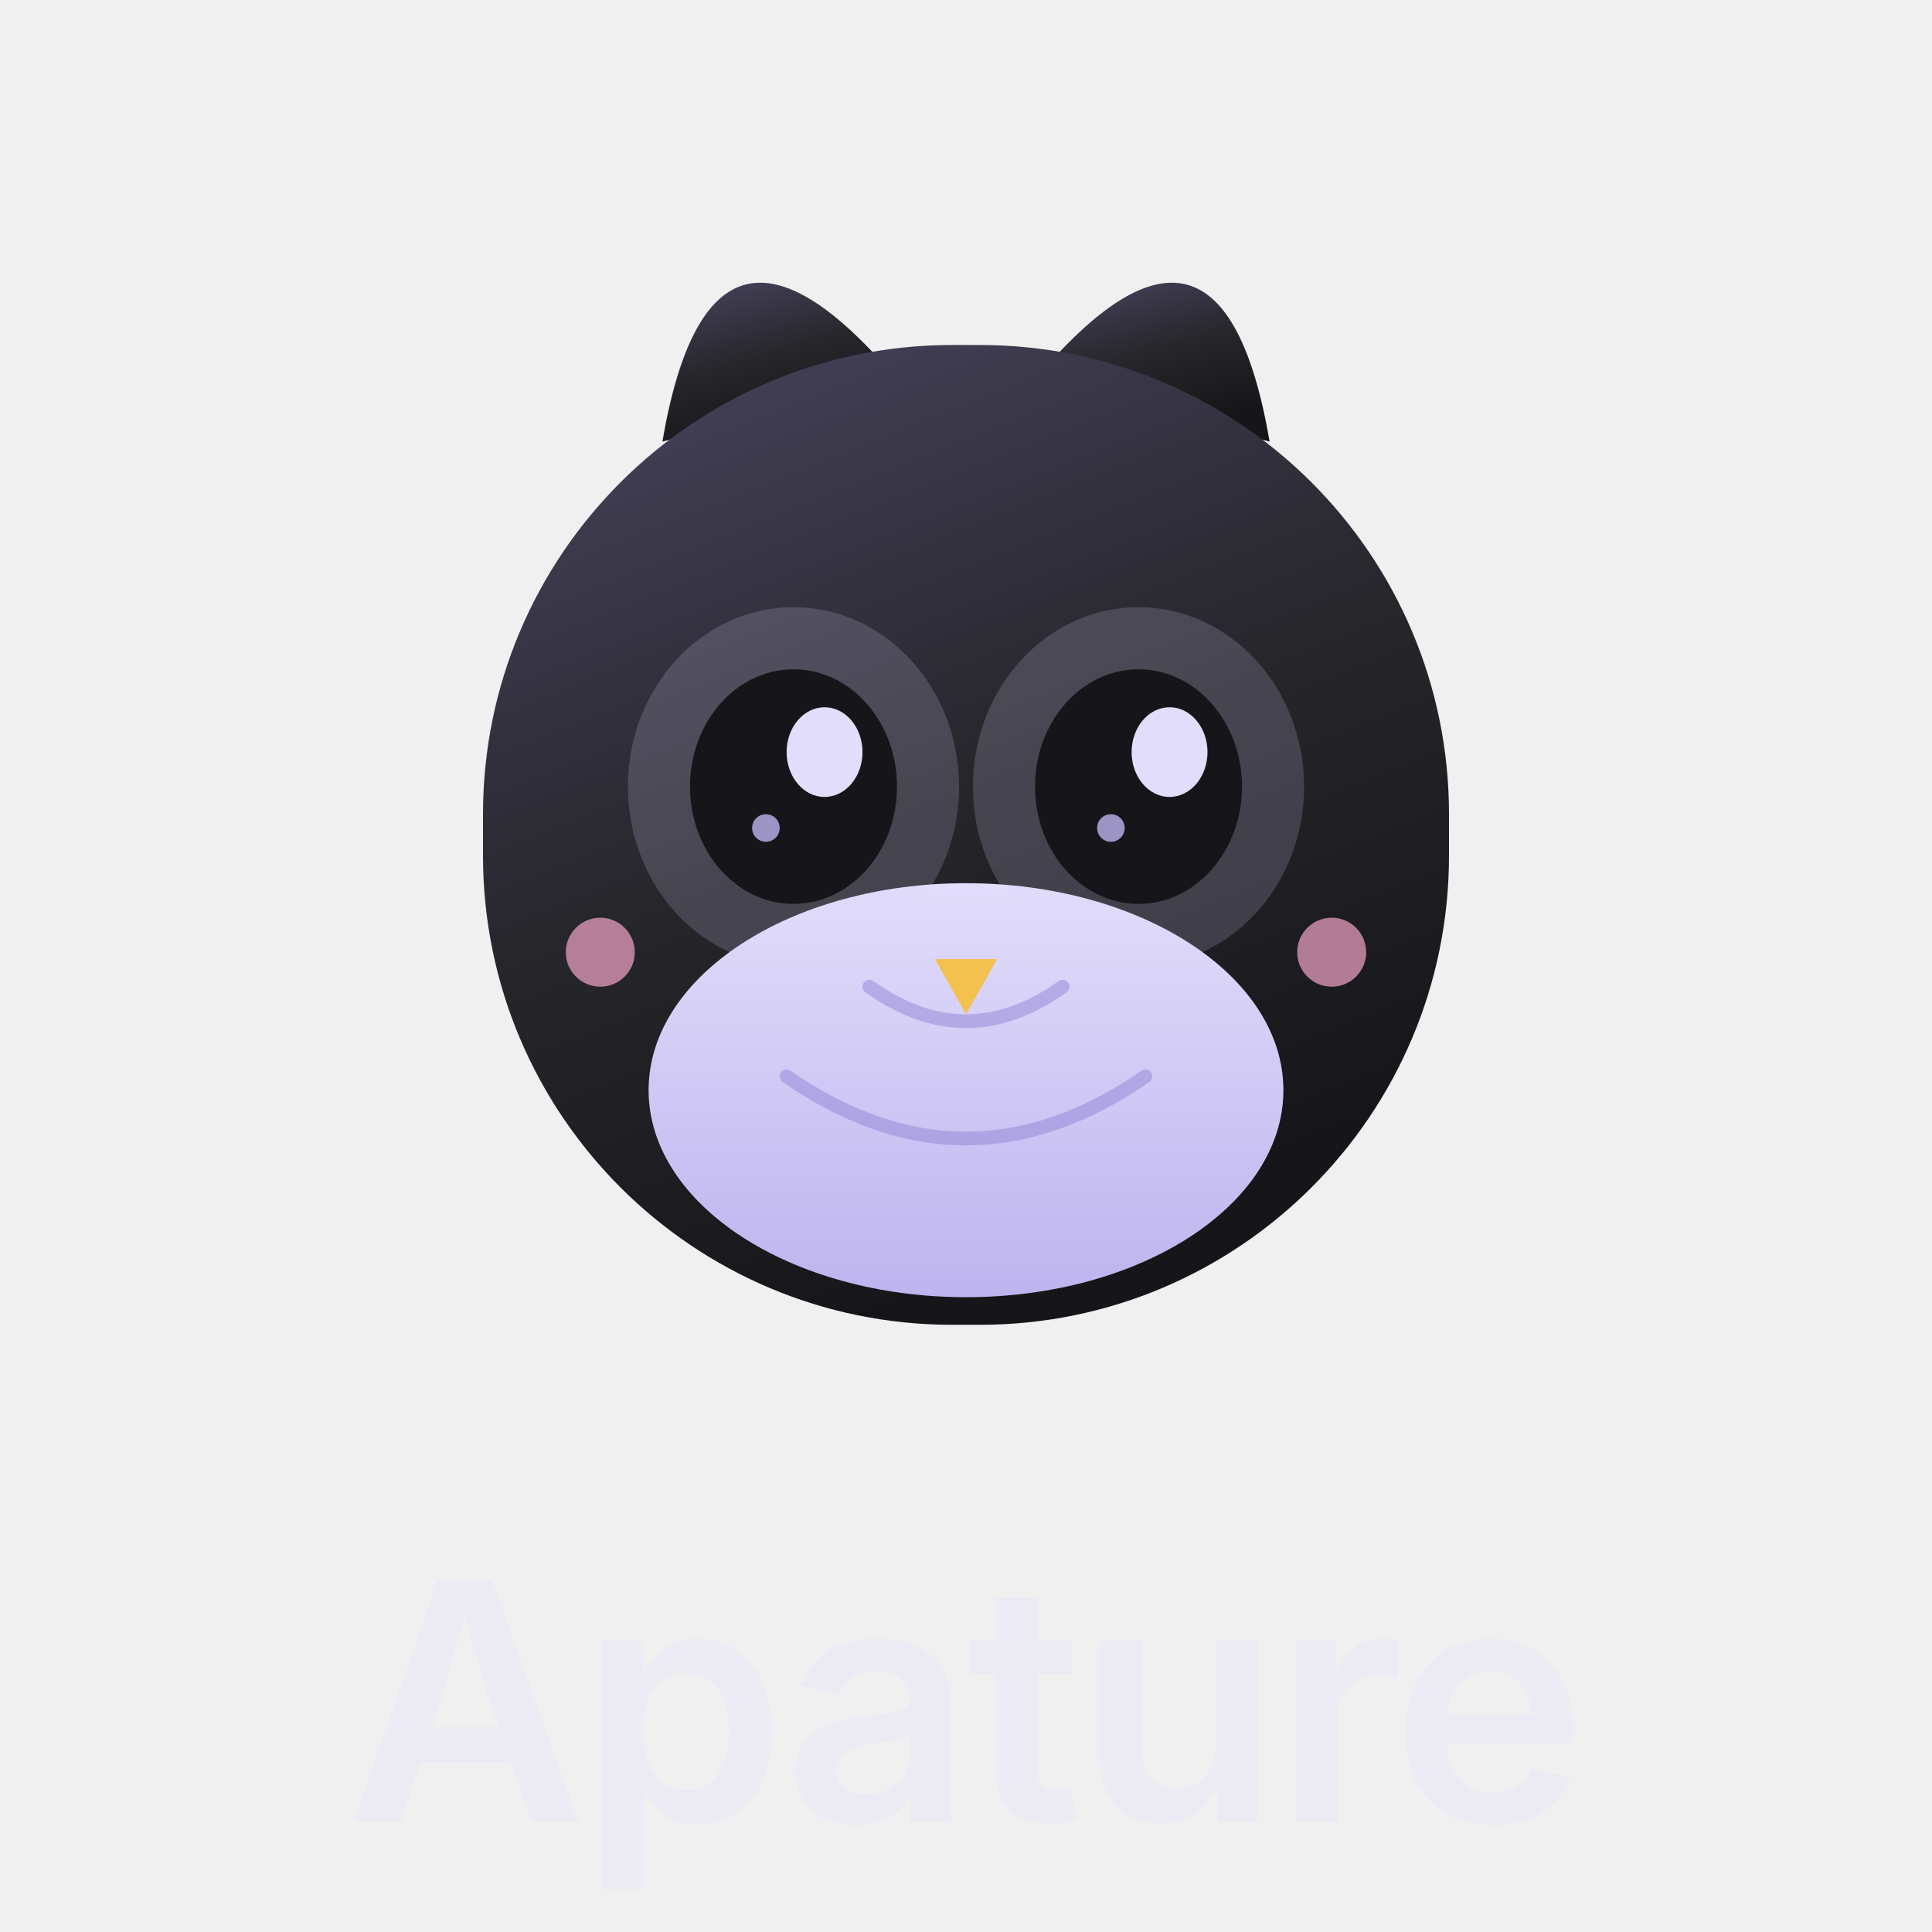
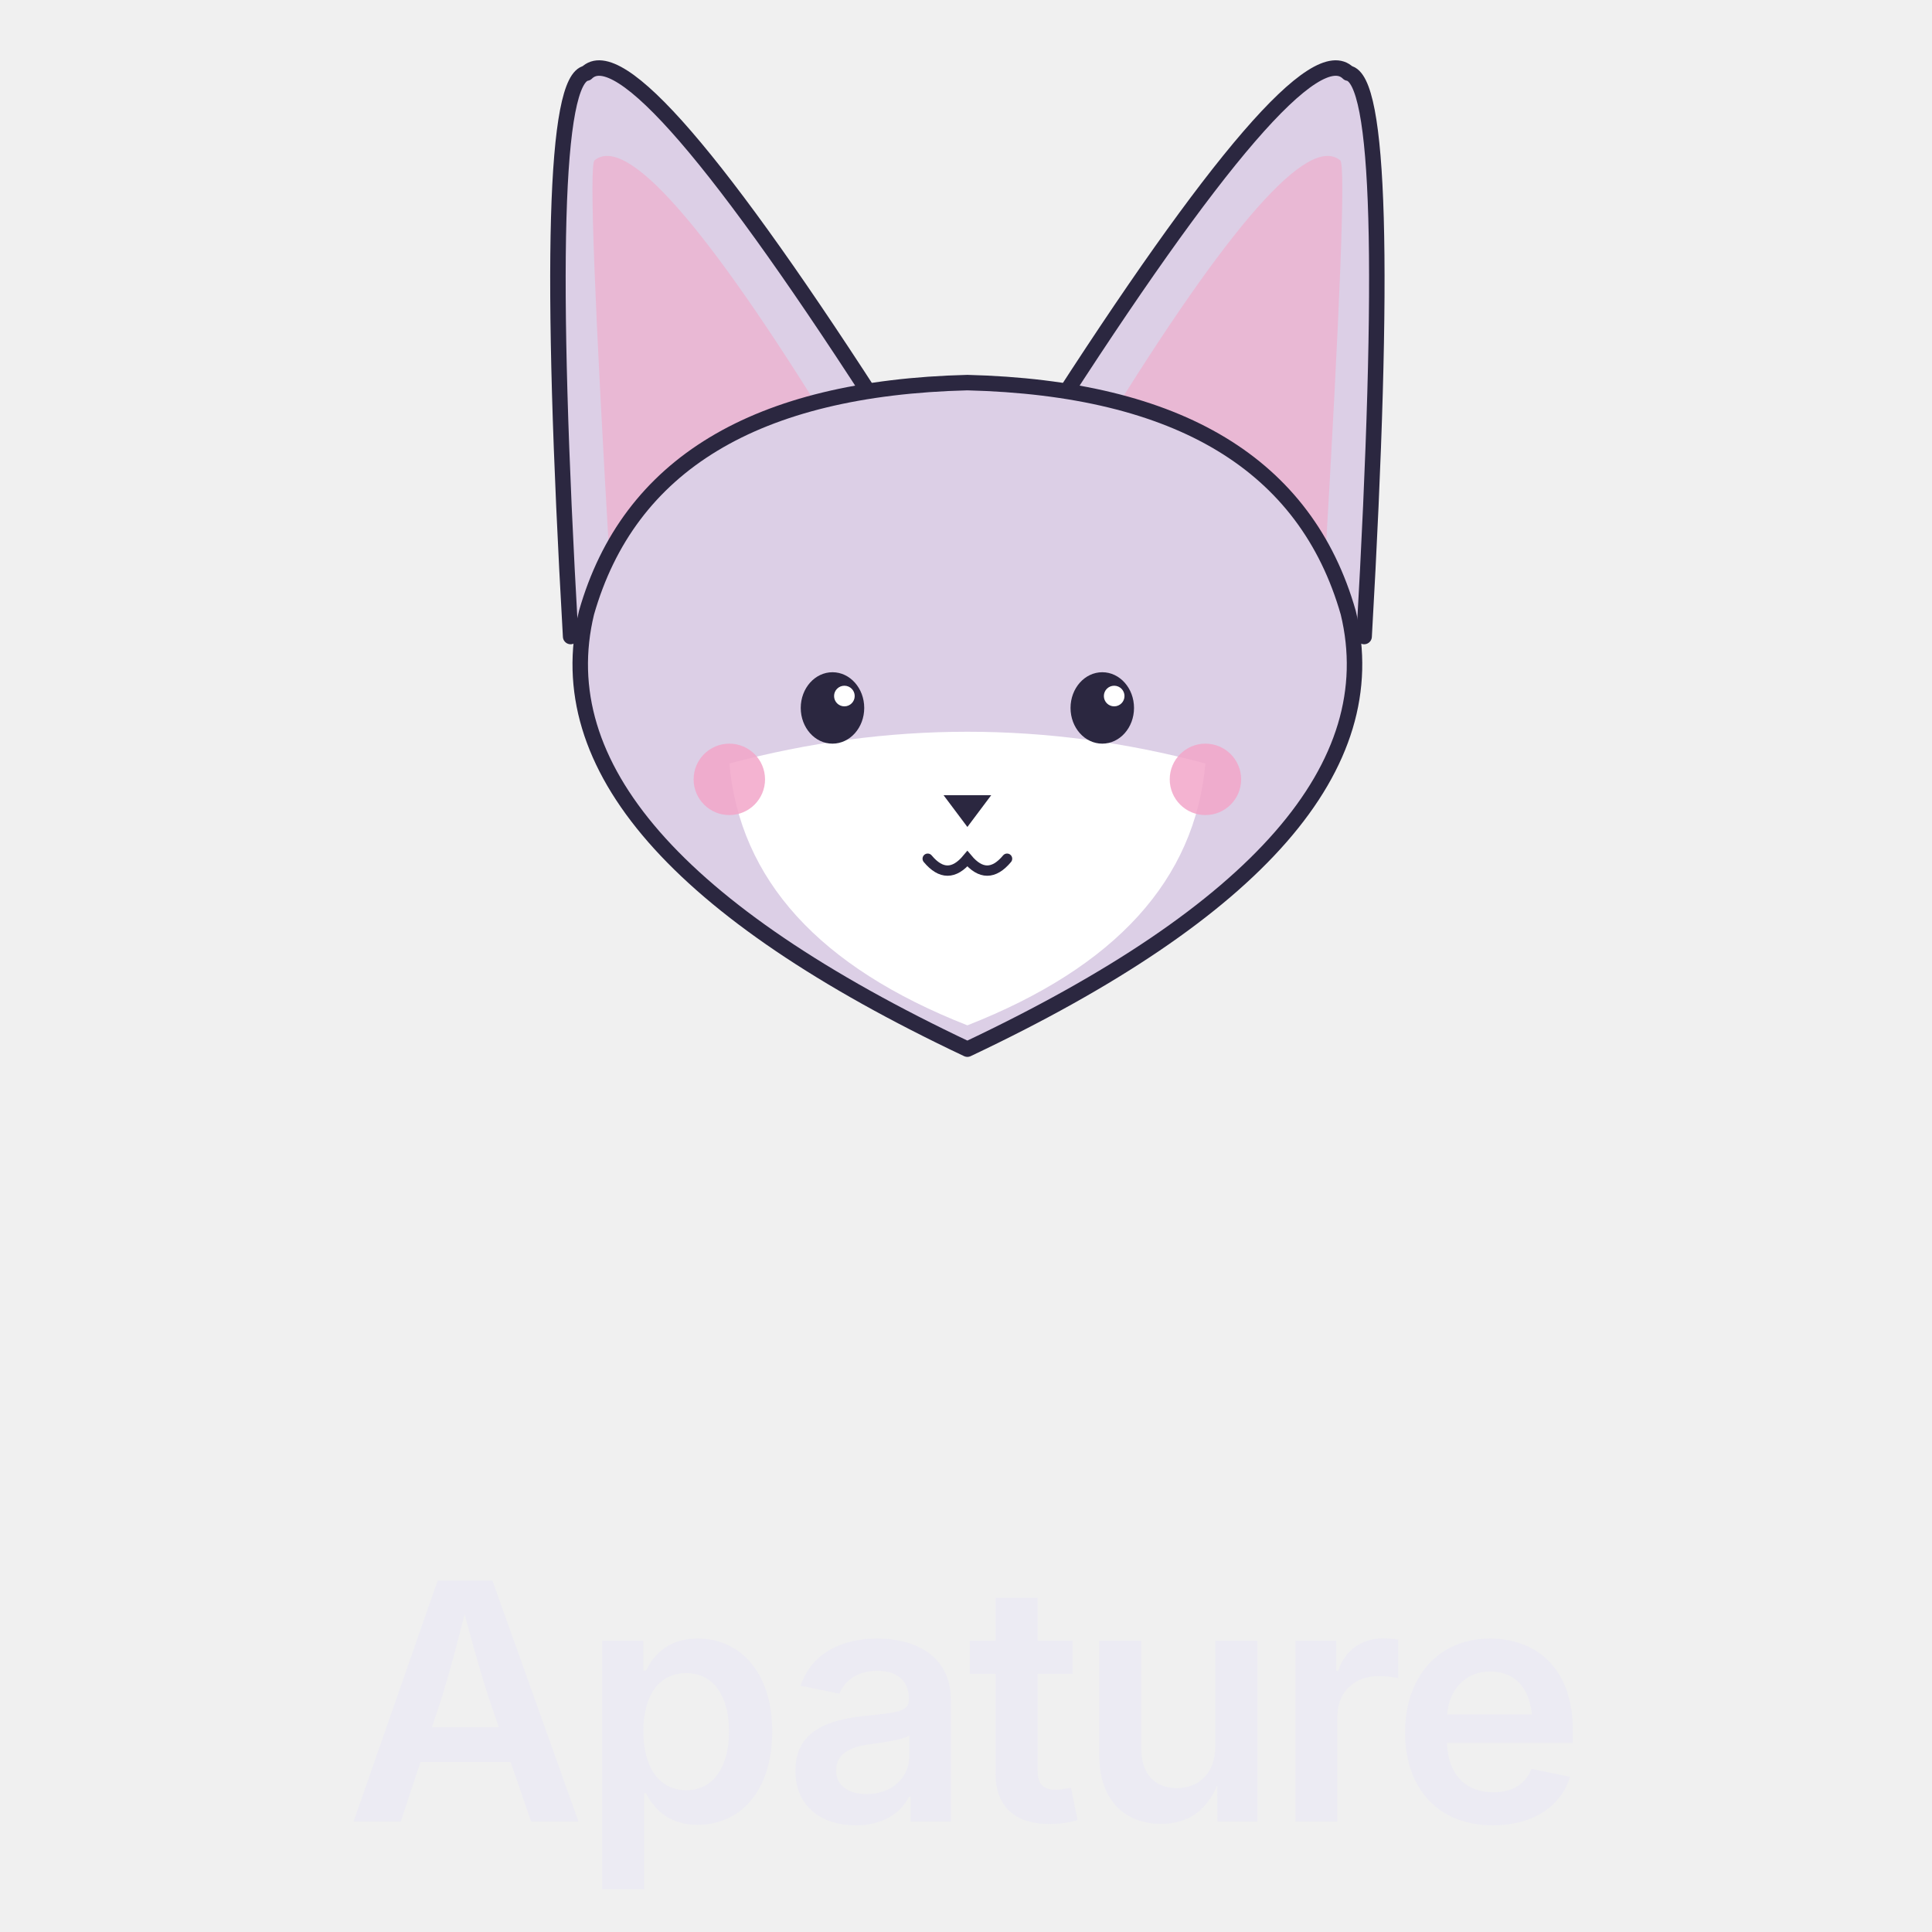
<svg xmlns="http://www.w3.org/2000/svg" viewBox="0 0 560 560" width="560" height="560">
-   <defs>
-     <linearGradient id="body" x1="0" y1="0" x2="0.4" y2="1">
-       <stop offset="0" stop-color="#4A4560" />
-       <stop offset="0.55" stop-color="#26262B" />
-       <stop offset="1" stop-color="#15151A" />
-     </linearGradient>
-     <linearGradient id="belly" x1="0" y1="0" x2="0" y2="1">
-       <stop offset="0" stop-color="#E2DDFB" />
-       <stop offset="1" stop-color="#BDB4EE" />
-     </linearGradient>
-     <linearGradient id="wing" x1="0" y1="0" x2="1" y2="1">
-       <stop offset="0" stop-color="#BDB4EE" />
-       <stop offset="1" stop-color="#8F84D6" />
-     </linearGradient>
-     <radialGradient id="glow" cx="0.5" cy="0.6" r="0.6">
-       <stop offset="0" stop-color="#BDB4EE" stop-opacity="0.35" />
-       <stop offset="1" stop-color="#BDB4EE" stop-opacity="0" />
-     </radialGradient>
-     <linearGradient id="tile" x1="0" y1="0" x2="0" y2="1">
-       <stop offset="0" stop-color="#2E2A44" />
-       <stop offset="1" stop-color="#141417" />
-     </linearGradient>
-   </defs>
-   <g transform="translate(24 -40)">
-     <path d="M168 168 Q182 86 236 150 Z" fill="url(#body)" />
-     <path d="M344 168 Q330 86 276 150 Z" fill="url(#body)" />
-     <rect x="116" y="140" width="280" height="284" rx="136" fill="url(#body)" />
-     <ellipse cx="256" cy="356" rx="92" ry="60" fill="url(#belly)" />
-     <path d="M204 352 Q256 388 308 352" fill="none" stroke="#8F84D6" stroke-width="4" stroke-linecap="round" opacity="0.5" />
-     <path d="M228 326 Q256 346 284 326" fill="none" stroke="#8F84D6" stroke-width="4" stroke-linecap="round" opacity="0.5" />
-     <ellipse cx="206" cy="268" rx="48" ry="52" fill="#E2DDFB" fill-opacity="0.18" />
-     <ellipse cx="306" cy="268" rx="48" ry="52" fill="#E2DDFB" fill-opacity="0.18" />
-     <ellipse cx="206" cy="268" rx="30" ry="34" fill="#15151A" />
-     <ellipse cx="215" cy="258" rx="11" ry="13" fill="#E2DDFB" />
-     <circle cx="198" cy="280" r="4" fill="#BDB4EE" fill-opacity="0.8" />
-     <ellipse cx="306" cy="268" rx="30" ry="34" fill="#15151A" />
-     <ellipse cx="315" cy="258" rx="11" ry="13" fill="#E2DDFB" />
-     <circle cx="298" cy="280" r="4" fill="#BDB4EE" fill-opacity="0.8" />
-     <path d="M247 318 L265 318 L256 334 Z" fill="#F2C14E" />
-     <circle cx="150" cy="316" r="10" fill="#F2A6C9" fill-opacity="0.7" />
-     <circle cx="362" cy="316" r="10" fill="#F2A6C9" fill-opacity="0.7" />
+   <g transform="translate(24 -50)">
+     <g transform="translate(-38 -30) scale(1.15)">
+       <path d="M156 230 Q148 90 160 88 Q172 76 236 176 Z" fill="#DCCFE6" stroke="#2B2740" stroke-width="3.9" stroke-linejoin="round" stroke-linecap="round" />
+       <path d="M166 214 Q160 112 162 110 Q174 100 222 178 Z" fill="#E9B8D4" stroke="none" />
+       <path d="M356 230 Q364 90 352 88 Q340 76 276 176 Z" fill="#DCCFE6" stroke="#2B2740" stroke-width="3.9" stroke-linejoin="round" stroke-linecap="round" />
+       <path d="M346 214 Q352 112 350 110 Q338 100 290 178 Z" fill="#E9B8D4" stroke="none" />
+       <path d="M160 224 Q176 168 256 166 Q336 168 352 224 Q366 282 256 334 Q146 282 160 224 Z" fill="#DCCFE6" stroke="#2B2740" stroke-width="3.9" stroke-linejoin="round" stroke-linecap="round" />
+       <path d="M196 262 Q256 246 316 262 Q312 306 256 328 Q200 306 196 262 Z" fill="#FFFFFF" stroke="none" />
+       <ellipse cx="222" cy="248" rx="8" ry="9" fill="#2B2740" />
+       <ellipse cx="290" cy="248" rx="8" ry="9" fill="#2B2740" />
+       <circle cx="225" cy="245" r="2.6" fill="#FFFFFF" />
+       <circle cx="293" cy="245" r="2.6" fill="#FFFFFF" />
+       <path d="M250 270 L262 270 L256 278 Z" fill="#2B2740" />
+       <path d="M246 286 Q251 292 256 286 Q261 292 266 286" fill="none" stroke="#2B2740" stroke-width="2.6" stroke-linecap="round" />
+       <circle cx="196" cy="266" r="9" fill="#F2A6C9" fill-opacity="0.85" />
+       <circle cx="316" cy="266" r="9" fill="#F2A6C9" fill-opacity="0.85" />
+     </g>
  </g>
  <text x="280" y="528" text-anchor="middle" font-family="SF Pro Display, -apple-system, Helvetica Neue, Inter, system-ui, sans-serif" font-weight="600" font-size="96" letter-spacing="-0.02em" fill="#ECEBF3">Apature</text>
</svg>
